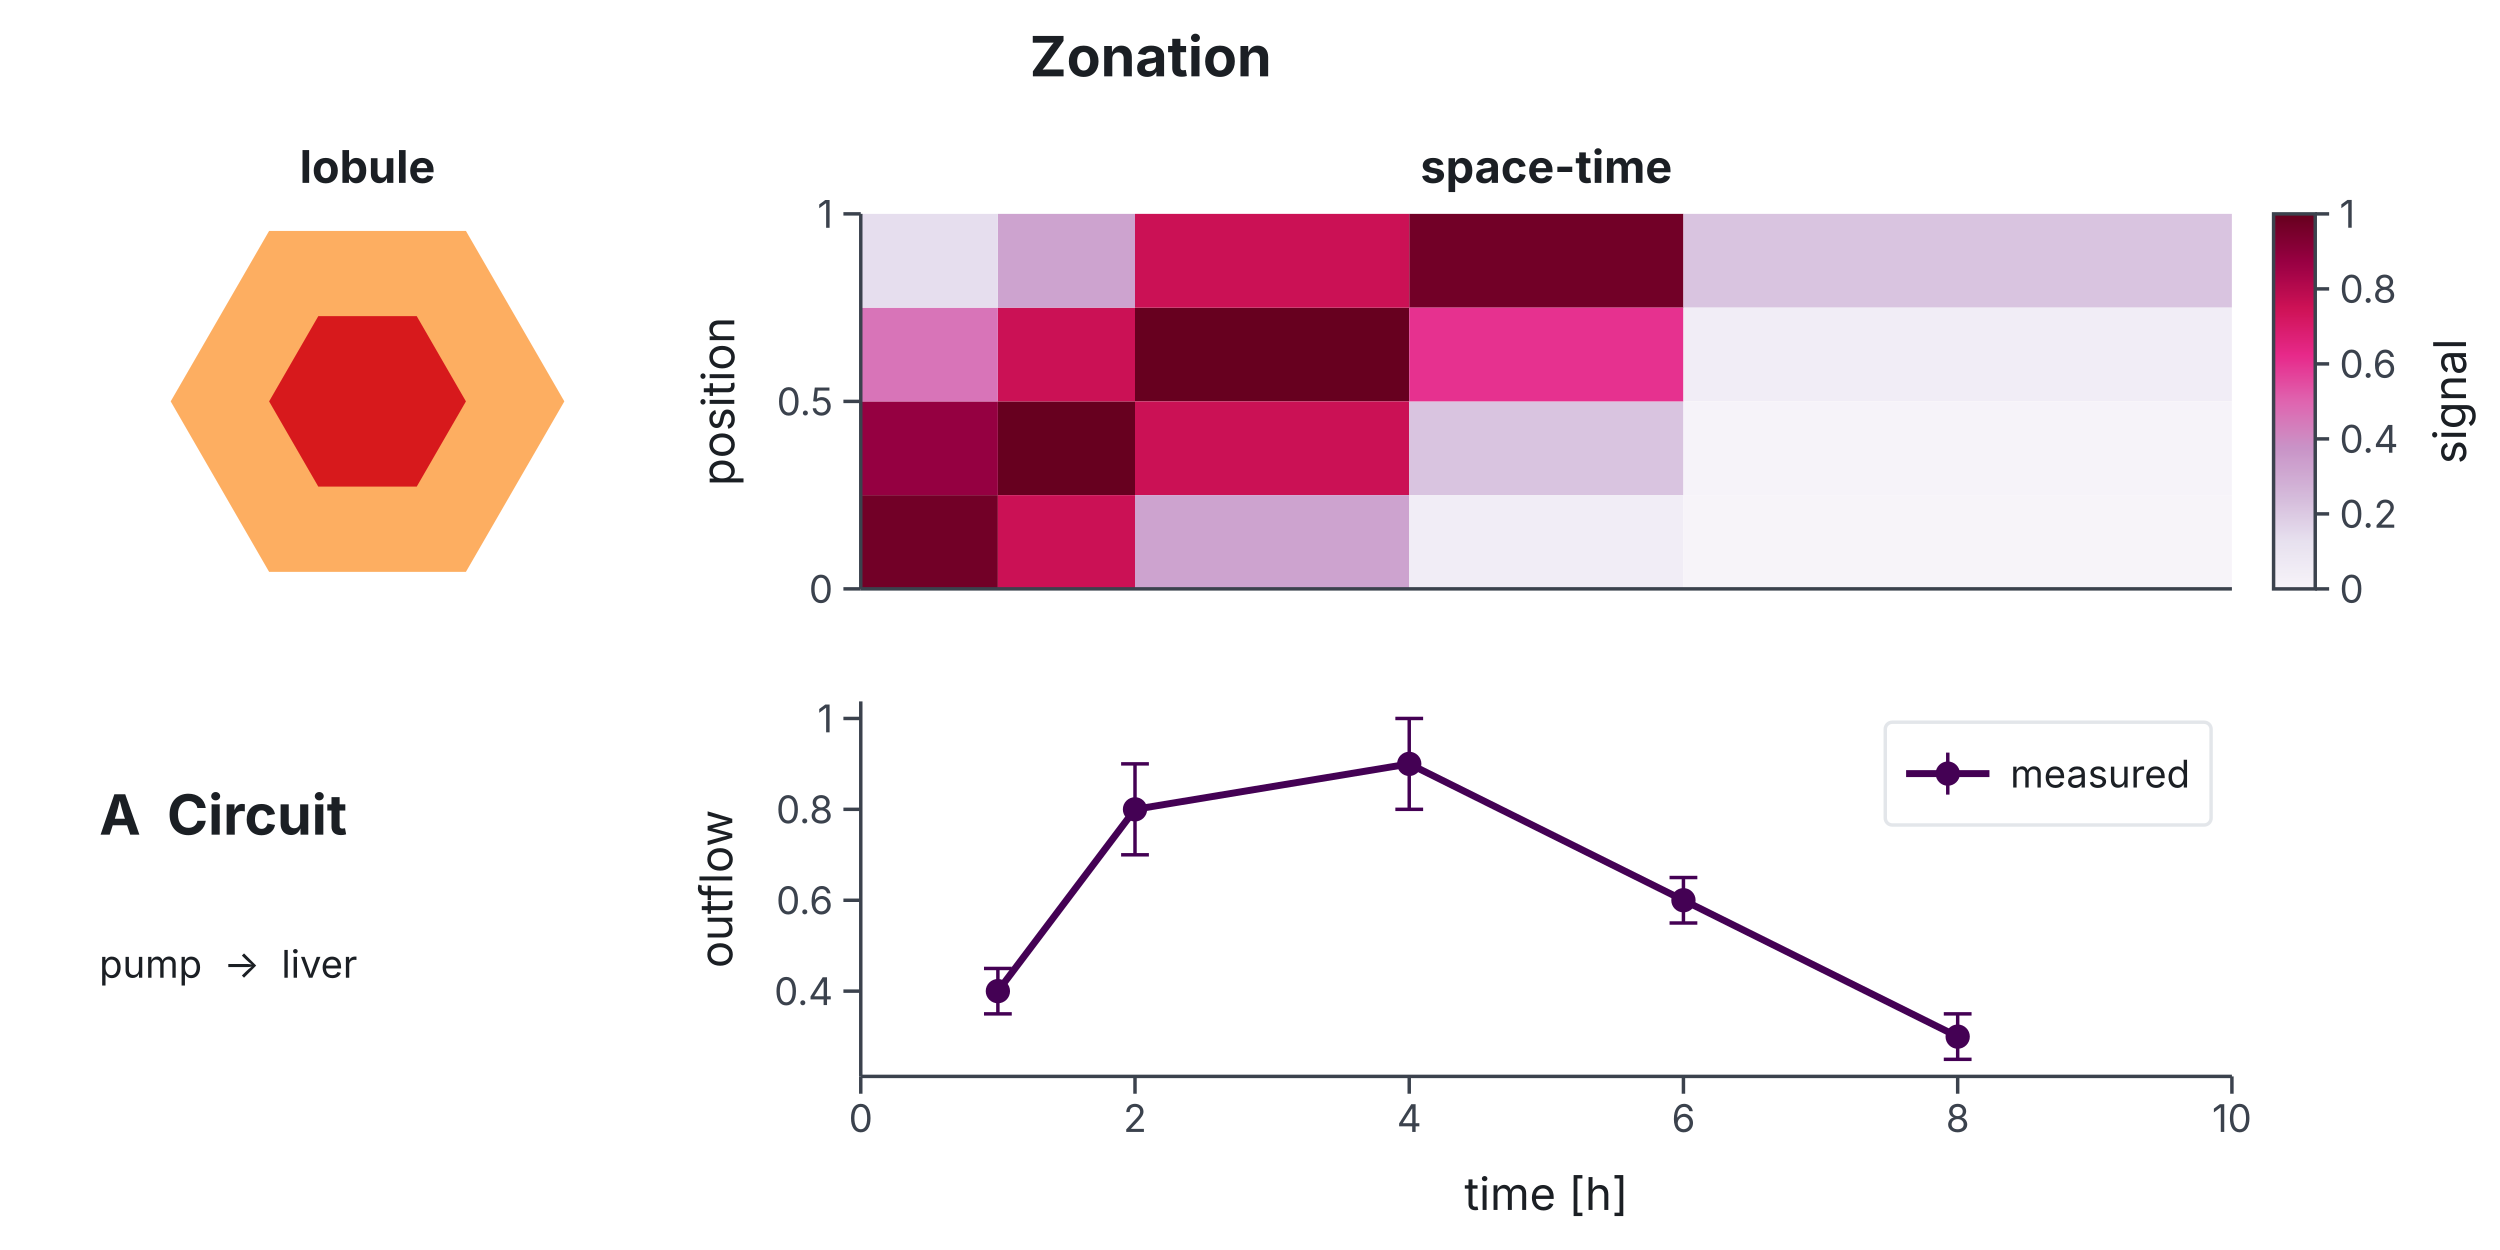
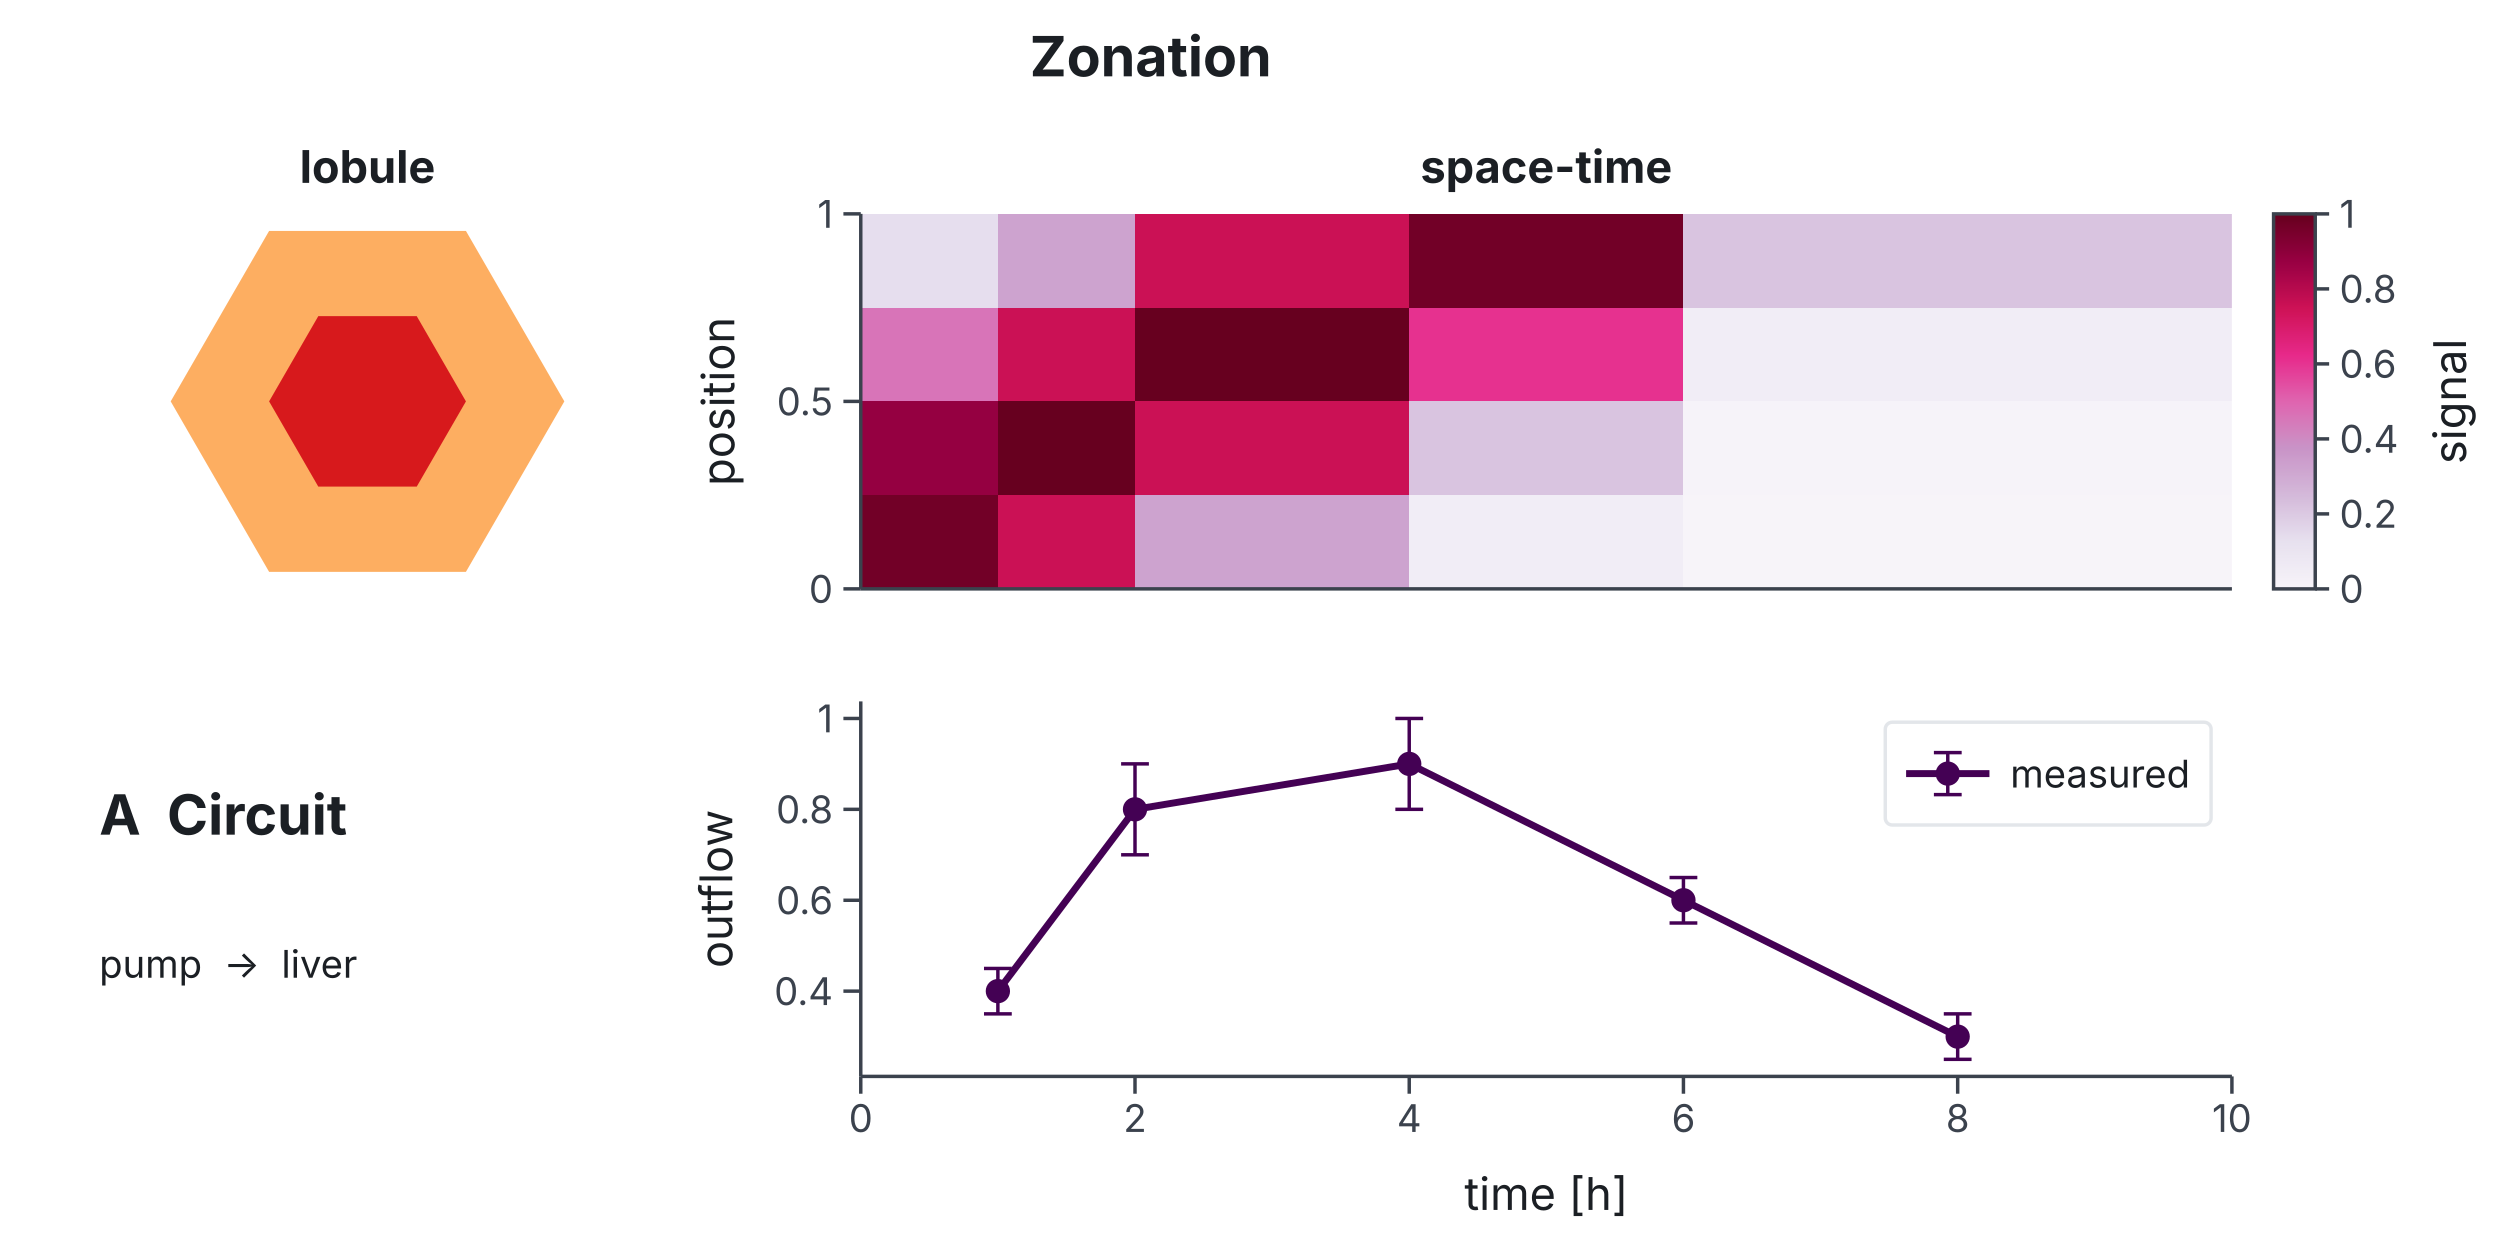
<svg xmlns="http://www.w3.org/2000/svg" width="720" height="360" viewBox="0 0 720 360" class="sbmlsim-figure" role="img" font-family="Inter, -apple-system, BlinkMacSystemFont, 'Segoe UI', Roboto, Helvetica, Arial, sans-serif">
  <defs>
-     <clipPath id="sbmlsim-385b349590f8-p0-clip-0">
+     <clipPath id="sbmlsim-c6ad27b0faa0-p0-clip-0">
      <rect x="12" y="21.6" width="171.69" height="108" />
    </clipPath>
-     <clipPath id="sbmlsim-385b349590f8-p1-clip-0">
+     <clipPath id="sbmlsim-c6ad27b0faa0-p1-clip-0">
      <rect x="48.21" y="21.6" width="394.88" height="108" />
    </clipPath>
-     <linearGradient id="sbmlsim-385b349590f8-p1-colorbar" x1="0" y1="1" x2="0" y2="0">
+     <linearGradient id="sbmlsim-c6ad27b0faa0-p1-colorbar" x1="0" y1="1" x2="0" y2="0">
      <stop offset="0" stop-color="#f7f4f9" />
      <stop offset="0.016" stop-color="#f5f2f8" />
      <stop offset="0.031" stop-color="#f3eff6" />
      <stop offset="0.047" stop-color="#f1edf5" />
      <stop offset="0.062" stop-color="#efeaf4" />
      <stop offset="0.078" stop-color="#ede8f3" />
      <stop offset="0.094" stop-color="#ebe6f1" />
      <stop offset="0.109" stop-color="#e9e3f0" />
      <stop offset="0.125" stop-color="#e7e1ef" />
      <stop offset="0.141" stop-color="#e5dcec" />
      <stop offset="0.156" stop-color="#e2d7ea" />
      <stop offset="0.172" stop-color="#e0d2e7" />
      <stop offset="0.188" stop-color="#ddcde4" />
      <stop offset="0.203" stop-color="#dbc8e2" />
      <stop offset="0.219" stop-color="#d9c3df" />
      <stop offset="0.234" stop-color="#d6bedc" />
      <stop offset="0.25" stop-color="#d4b9da" />
      <stop offset="0.266" stop-color="#d3b4d7" />
      <stop offset="0.281" stop-color="#d1afd5" />
      <stop offset="0.297" stop-color="#d0abd3" />
      <stop offset="0.312" stop-color="#cea6d0" />
      <stop offset="0.328" stop-color="#cda1ce" />
      <stop offset="0.344" stop-color="#cc9dcc" />
      <stop offset="0.359" stop-color="#ca98c9" />
      <stop offset="0.375" stop-color="#c993c7" />
      <stop offset="0.391" stop-color="#cc8ec4" />
      <stop offset="0.406" stop-color="#cf88c1" />
      <stop offset="0.422" stop-color="#d282be" />
      <stop offset="0.438" stop-color="#d47cbb" />
      <stop offset="0.453" stop-color="#d776b8" />
      <stop offset="0.469" stop-color="#da70b5" />
      <stop offset="0.484" stop-color="#dd6ab3" />
      <stop offset="0.5" stop-color="#df64af" />
      <stop offset="0.516" stop-color="#e05dab" />
      <stop offset="0.531" stop-color="#e155a6" />
      <stop offset="0.547" stop-color="#e24da1" />
      <stop offset="0.562" stop-color="#e3469c" />
      <stop offset="0.578" stop-color="#e43e98" />
      <stop offset="0.594" stop-color="#e53793" />
      <stop offset="0.609" stop-color="#e62f8e" />
      <stop offset="0.625" stop-color="#e72989" />
      <stop offset="0.641" stop-color="#e32682" />
      <stop offset="0.656" stop-color="#e0237c" />
      <stop offset="0.672" stop-color="#dd2075" />
      <stop offset="0.688" stop-color="#da1d6f" />
      <stop offset="0.703" stop-color="#d71a68" />
      <stop offset="0.719" stop-color="#d41762" />
      <stop offset="0.734" stop-color="#d1145b" />
      <stop offset="0.75" stop-color="#cd1256" />
      <stop offset="0.766" stop-color="#c60f53" />
      <stop offset="0.781" stop-color="#bf0d51" />
      <stop offset="0.797" stop-color="#b80b4e" />
      <stop offset="0.812" stop-color="#b2094c" />
      <stop offset="0.828" stop-color="#ab064a" />
      <stop offset="0.844" stop-color="#a40447" />
      <stop offset="0.859" stop-color="#9d0245" />
      <stop offset="0.875" stop-color="#970042" />
      <stop offset="0.891" stop-color="#91003d" />
      <stop offset="0.906" stop-color="#8a0039" />
      <stop offset="0.922" stop-color="#840034" />
      <stop offset="0.938" stop-color="#7e0030" />
      <stop offset="0.953" stop-color="#78002b" />
      <stop offset="0.969" stop-color="#720027" />
      <stop offset="0.984" stop-color="#6c0022" />
      <stop offset="1" stop-color="#67001f" />
    </linearGradient>
-     <clipPath id="sbmlsim-385b349590f8-p2-clip-0">
+     <clipPath id="sbmlsim-c6ad27b0faa0-p2-clip-0">
      <rect x="12" y="0" width="171.69" height="108" />
    </clipPath>
-     <clipPath id="sbmlsim-385b349590f8-p3-clip-0">
+     <clipPath id="sbmlsim-c6ad27b0faa0-p3-clip-0">
      <rect x="48.21" y="0" width="394.88" height="108" />
    </clipPath>
  </defs>
  <g class="charton-background">
    <rect x="0" y="0" width="720" height="360" fill="#ffffff" />
  </g>
  <g class="sbmlsim-figure-title">
    <text x="331.39" y="16" font-size="16" font-weight="bold" text-anchor="middle" dominant-baseline="middle" fill="#1b1f24">Zonation</text>
  </g>
-   <svg class="sbmlsim-plot" data-plot="p0" x="8" y="40" width="184" height="153" overflow="visible">
+   <svg class="sbmlsim-plot" data-plot="p0" x="8" y="40" width="184" height="142" overflow="visible">
    <g class="charton-title">
      <text x="97.84" y="7.8" font-size="13" fill="#1b1f24" text-anchor="middle" dominant-baseline="middle" font-weight="bold">lobule</text>
    </g>
-     <g class="charton-plot" clip-path="url(#sbmlsim-385b349590f8-p0-clip-0)">
+     <g class="charton-plot" clip-path="url(#sbmlsim-c6ad27b0faa0-p0-clip-0)">
      <g class="sbmlsim-element sbmlsim-polygon" data-element="e0" data-legend="e0">
        <g class="charton-mark charton-mark-polygon">
          <path d="M154.53 75.6L126.19 26.51L69.5 26.51L41.16 75.6L69.5 124.69L126.19 124.69Z" fill="#fdae61" />
        </g>
      </g>
      <g class="sbmlsim-element sbmlsim-polygon" data-element="e1" data-legend="e1">
        <g class="charton-mark charton-mark-polygon">
          <path d="M126.19 75.6L112.02 51.05L83.67 51.05L69.5 75.6L83.67 100.15L112.02 100.15Z" fill="#d7191c" />
        </g>
      </g>
    </g>
    <g class="charton-axis charton-axis-x" data-axis="x" />
    <g class="charton-axis charton-axis-y" data-axis="y" />
  </svg>
-   <svg class="sbmlsim-plot" data-plot="p1" x="199.69" y="40" width="513" height="153" overflow="visible">
+   <svg class="sbmlsim-plot" data-plot="p1" x="199.69" y="40" width="513" height="142" overflow="visible">
    <g class="charton-title">
      <text x="245.65" y="7.8" font-size="13" fill="#1b1f24" text-anchor="middle" dominant-baseline="middle" font-weight="bold">space-time</text>
    </g>
-     <g class="charton-plot" clip-path="url(#sbmlsim-385b349590f8-p1-clip-0)">
-       <g class="sbmlsim-element sbmlsim-heatmap" data-element="e2">
+     <g class="charton-plot" clip-path="url(#sbmlsim-c6ad27b0faa0-p1-clip-0)">
+       <g class="sbmlsim-element sbmlsim-heatmap" data-element="e2" shape-rendering="crispEdges">
        <g class="charton-mark charton-mark-polygon">
          <path d="M87.7 102.6L127.19 102.6L127.19 75.6L87.7 75.6Z" fill="#67001f" />
          <path d="M127.19 75.6L206.17 75.6L206.17 48.6L127.19 48.6Z" fill="#67001f" />
        </g>
        <g class="charton-mark charton-mark-polygon">
          <path d="M48.21 129.6L87.7 129.6L87.7 102.6L48.21 102.6Z" fill="#720027" />
          <path d="M206.17 48.6L285.14 48.6L285.14 21.6L206.17 21.6Z" fill="#720027" />
        </g>
        <g class="charton-mark charton-mark-polygon">
          <path d="M48.21 102.6L87.7 102.6L87.7 75.6L48.21 75.6Z" fill="#950041" />
        </g>
        <g class="charton-mark charton-mark-polygon">
          <path d="M87.7 129.6L127.19 129.6L127.19 102.6L87.7 102.6Z" fill="#cb1155" />
          <path d="M127.19 102.6L206.17 102.6L206.17 75.6L127.19 75.6Z" fill="#cb1155" />
          <path d="M87.7 75.6L127.19 75.6L127.19 48.6L87.7 48.6Z" fill="#cb1155" />
          <path d="M127.19 48.6L206.17 48.6L206.17 21.6L127.19 21.6Z" fill="#cb1155" />
        </g>
        <g class="charton-mark charton-mark-polygon">
          <path d="M127.19 129.6L206.17 129.6L206.17 102.6L127.19 102.6Z" fill="#cda3cf" />
          <path d="M87.7 48.6L127.19 48.6L127.19 21.6L87.7 21.6Z" fill="#cda3cf" />
        </g>
        <g class="charton-mark charton-mark-polygon">
          <path d="M48.21 75.6L87.7 75.6L87.7 48.6L48.21 48.6Z" fill="#d874b8" />
        </g>
        <g class="charton-mark charton-mark-polygon">
          <path d="M206.17 102.6L285.14 102.6L285.14 75.6L206.17 75.6Z" fill="#d9c4e0" />
          <path d="M285.14 48.6L443.1 48.6L443.1 21.6L285.14 21.6Z" fill="#d9c4e0" />
        </g>
        <g class="charton-mark charton-mark-polygon">
          <path d="M206.17 75.6L285.14 75.6L285.14 48.6L206.17 48.6Z" fill="#e6318f" />
        </g>
        <g class="charton-mark charton-mark-polygon">
          <path d="M48.21 48.6L87.7 48.6L87.7 21.6L48.21 21.6Z" fill="#e6deee" />
        </g>
        <g class="charton-mark charton-mark-polygon">
          <path d="M206.17 129.6L285.14 129.6L285.14 102.6L206.17 102.6Z" fill="#f1edf6" />
          <path d="M285.14 75.6L443.1 75.6L443.1 48.6L285.14 48.6Z" fill="#f1edf6" />
        </g>
        <g class="charton-mark charton-mark-polygon">
          <path d="M285.14 102.6L443.1 102.6L443.1 75.6L285.14 75.6Z" fill="#f6f3f9" />
        </g>
        <g class="charton-mark charton-mark-polygon">
          <path d="M285.14 129.6L443.1 129.6L443.1 102.6L285.14 102.6Z" fill="#f7f4f9" />
        </g>
      </g>
    </g>
    <g class="charton-axis charton-axis-x" data-axis="x">
      <g class="charton-axis-line">
        <path d="M48.21 129.6L443.1 129.6" fill="none" stroke="#3b424d" stroke-width="1" stroke-linejoin="round" />
      </g>
    </g>
    <g class="charton-axis charton-axis-y" data-axis="y">
      <g class="charton-axis-line">
        <path d="M48.21 21.6L48.21 129.6" fill="none" stroke="#3b424d" stroke-width="1" stroke-linejoin="round" />
      </g>
      <g class="charton-tick">
        <path d="M48.21 129.6L43.21 129.6" fill="none" stroke="#3b424d" stroke-width="1" stroke-linejoin="round" />
        <path d="M48.21 75.6L43.21 75.6" fill="none" stroke="#3b424d" stroke-width="1" stroke-linejoin="round" />
        <path d="M48.21 21.6L43.21 21.6" fill="none" stroke="#3b424d" stroke-width="1" stroke-linejoin="round" />
      </g>
      <g class="charton-tick-label">
        <text x="40.21" y="129.6" font-size="11" fill="#3b424d" text-anchor="end" dominant-baseline="central">0</text>
        <text x="40.21" y="75.6" font-size="11" fill="#3b424d" text-anchor="end" dominant-baseline="central">0.5</text>
        <text x="40.21" y="21.6" font-size="11" fill="#3b424d" text-anchor="end" dominant-baseline="central">1</text>
      </g>
      <g class="charton-axis-title">
        <text x="7.08" y="75.6" font-size="13" fill="#1b1f24" text-anchor="middle" dominant-baseline="middle" transform="rotate(-90 7.08 75.6)">position</text>
      </g>
    </g>
    <g class="sbmlsim-colorbar">
-       <rect x="455.1" y="21.6" width="12" height="108" fill="url(#sbmlsim-385b349590f8-p1-colorbar)" />
+       <rect x="455.1" y="21.6" width="12" height="108" fill="url(#sbmlsim-c6ad27b0faa0-p1-colorbar)" />
      <rect x="455.1" y="21.6" width="12" height="108" fill="none" stroke="#3b424d" stroke-width="1" />
      <g class="sbmlsim-colorbar-ticks" stroke="#3b424d" stroke-width="1">
        <line x1="467.1" y1="129.6" x2="471.1" y2="129.6" />
        <line x1="467.1" y1="108" x2="471.1" y2="108" />
        <line x1="467.1" y1="86.4" x2="471.1" y2="86.4" />
        <line x1="467.1" y1="64.8" x2="471.1" y2="64.8" />
        <line x1="467.1" y1="43.2" x2="471.1" y2="43.2" />
        <line x1="467.1" y1="21.6" x2="471.1" y2="21.6" />
      </g>
      <g class="sbmlsim-colorbar-tick-labels" fill="#3b424d" font-size="11">
        <text x="474.1" y="129.6" dominant-baseline="middle">0</text>
        <text x="474.1" y="108" dominant-baseline="middle">0.2</text>
        <text x="474.1" y="86.4" dominant-baseline="middle">0.4</text>
        <text x="474.1" y="64.8" dominant-baseline="middle">0.6</text>
        <text x="474.1" y="43.2" dominant-baseline="middle">0.8</text>
        <text x="474.1" y="21.6" dominant-baseline="middle">1</text>
      </g>
      <g class="sbmlsim-colorbar-label">
        <text x="505.81" y="75.6" font-size="13" fill="#1b1f24" text-anchor="middle" dominant-baseline="middle" transform="rotate(-90 505.81 75.6)">signal</text>
      </g>
    </g>
  </svg>
  <svg class="sbmlsim-plot" data-plot="p2" x="8" y="202" width="184" height="150" overflow="visible">
-     <g class="charton-plot" clip-path="url(#sbmlsim-385b349590f8-p2-clip-0)">
+     <g class="charton-plot" clip-path="url(#sbmlsim-c6ad27b0faa0-p2-clip-0)">
      <g class="sbmlsim-element sbmlsim-text" data-element="e3">
        <g class="charton-mark charton-mark-text">
          <text x="20.58" y="32.4" font-size="16" fill="#1b1f24" dominant-baseline="middle" font-weight="bold">A  Circuit</text>
        </g>
      </g>
      <g class="sbmlsim-element sbmlsim-text" data-element="e4">
        <g class="charton-mark charton-mark-text">
          <text x="20.58" y="75.6" font-size="11" fill="#1b1f24" dominant-baseline="middle">pump  -&gt;  liver</text>
        </g>
      </g>
    </g>
    <g class="charton-axis charton-axis-x" data-axis="x" />
    <g class="charton-axis charton-axis-y" data-axis="y" />
  </svg>
  <svg class="sbmlsim-plot" data-plot="p3" x="199.69" y="202" width="513" height="150" overflow="visible">
-     <g class="charton-plot" clip-path="url(#sbmlsim-385b349590f8-p3-clip-0)">
+     <g class="charton-plot" clip-path="url(#sbmlsim-c6ad27b0faa0-p3-clip-0)">
      <g class="sbmlsim-element sbmlsim-curve" data-element="e5" data-legend="e5">
        <g class="charton-mark charton-mark-path">
          <path d="M87.7 83.45L127.19 31.09L206.17 18L285.14 57.27L364.12 96.55" fill="none" stroke="#440154" stroke-width="2" stroke-linejoin="round" />
        </g>
        <g class="charton-mark charton-mark-path">
          <path d="M87.7 90L87.7 76.91M83.7 90L91.7 90M83.7 76.91L91.7 76.91M127.19 44.18L127.19 18M123.19 44.18L131.19 44.18M123.19 18L131.19 18M206.17 31.09L206.17 4.91M202.17 31.09L210.17 31.09M202.17 4.91L210.17 4.91M285.14 63.82L285.14 50.73M281.14 63.82L289.14 63.82M281.14 50.73L289.14 50.73M364.12 103.09L364.12 90M360.12 103.09L368.12 103.09M360.12 90L368.12 90" fill="none" stroke="#440154" stroke-width="1" stroke-linejoin="round" />
        </g>
        <g class="charton-mark charton-mark-point">
          <circle cx="87.7" cy="83.45" r="3" fill="#440154" stroke="#440154" stroke-width="1" />
          <circle cx="127.19" cy="31.09" r="3" fill="#440154" stroke="#440154" stroke-width="1" />
          <circle cx="206.17" cy="18" r="3" fill="#440154" stroke="#440154" stroke-width="1" />
          <circle cx="285.14" cy="57.27" r="3" fill="#440154" stroke="#440154" stroke-width="1" />
          <circle cx="364.12" cy="96.55" r="3" fill="#440154" stroke="#440154" stroke-width="1" />
        </g>
      </g>
    </g>
    <g class="charton-axis charton-axis-x" data-axis="x">
      <g class="charton-axis-line">
        <path d="M48.21 108L443.1 108" fill="none" stroke="#3b424d" stroke-width="1" stroke-linejoin="round" />
      </g>
      <g class="charton-tick">
        <path d="M48.21 108L48.21 113" fill="none" stroke="#3b424d" stroke-width="1" stroke-linejoin="round" />
        <path d="M127.19 108L127.19 113" fill="none" stroke="#3b424d" stroke-width="1" stroke-linejoin="round" />
        <path d="M206.17 108L206.17 113" fill="none" stroke="#3b424d" stroke-width="1" stroke-linejoin="round" />
        <path d="M285.14 108L285.14 113" fill="none" stroke="#3b424d" stroke-width="1" stroke-linejoin="round" />
        <path d="M364.12 108L364.12 113" fill="none" stroke="#3b424d" stroke-width="1" stroke-linejoin="round" />
        <path d="M443.1 108L443.1 113" fill="none" stroke="#3b424d" stroke-width="1" stroke-linejoin="round" />
      </g>
      <g class="charton-tick-label">
        <text x="48.21" y="116" font-size="11" fill="#3b424d" text-anchor="middle" dominant-baseline="hanging">0</text>
        <text x="127.19" y="116" font-size="11" fill="#3b424d" text-anchor="middle" dominant-baseline="hanging">2</text>
        <text x="206.17" y="116" font-size="11" fill="#3b424d" text-anchor="middle" dominant-baseline="hanging">4</text>
        <text x="285.14" y="116" font-size="11" fill="#3b424d" text-anchor="middle" dominant-baseline="hanging">6</text>
        <text x="364.12" y="116" font-size="11" fill="#3b424d" text-anchor="middle" dominant-baseline="hanging">8</text>
        <text x="443.1" y="116" font-size="11" fill="#3b424d" text-anchor="middle" dominant-baseline="hanging">10</text>
      </g>
      <g class="charton-axis-title">
        <text x="245.65" y="137" font-size="13" fill="#1b1f24" text-anchor="middle" dominant-baseline="hanging">time [h]</text>
      </g>
    </g>
    <g class="charton-axis charton-axis-y" data-axis="y">
      <g class="charton-axis-line">
        <path d="M48.21 0L48.21 108" fill="none" stroke="#3b424d" stroke-width="1" stroke-linejoin="round" />
      </g>
      <g class="charton-tick">
        <path d="M48.21 83.45L43.21 83.45" fill="none" stroke="#3b424d" stroke-width="1" stroke-linejoin="round" />
        <path d="M48.21 57.27L43.21 57.27" fill="none" stroke="#3b424d" stroke-width="1" stroke-linejoin="round" />
        <path d="M48.21 31.09L43.21 31.09" fill="none" stroke="#3b424d" stroke-width="1" stroke-linejoin="round" />
        <path d="M48.21 4.91L43.21 4.91" fill="none" stroke="#3b424d" stroke-width="1" stroke-linejoin="round" />
      </g>
      <g class="charton-tick-label">
        <text x="40.21" y="83.45" font-size="11" fill="#3b424d" text-anchor="end" dominant-baseline="central">0.4</text>
        <text x="40.21" y="57.27" font-size="11" fill="#3b424d" text-anchor="end" dominant-baseline="central">0.6</text>
        <text x="40.21" y="31.09" font-size="11" fill="#3b424d" text-anchor="end" dominant-baseline="central">0.8</text>
        <text x="40.21" y="4.91" font-size="11" fill="#3b424d" text-anchor="end" dominant-baseline="central">1</text>
      </g>
      <g class="charton-axis-title">
        <text x="6.5" y="54" font-size="13" fill="#1b1f24" text-anchor="middle" dominant-baseline="middle" transform="rotate(-90 6.5 54)">outflow</text>
      </g>
    </g>
  </svg>
  <g class="sbmlsim-legend" data-plot="p3">
    <rect class="sbmlsim-legend-frame" x="542.96" y="208" width="93.83" height="29.6" rx="2" fill="#ffffff" fill-opacity="0.85" stroke="#e3e6ea" stroke-width="1" />
    <g class="sbmlsim-legend-entry" data-legend="e5">
      <g class="sbmlsim-legend-swatch" transform="translate(548.96 222.8)">
        <path d="M0 0L24 0" fill="none" stroke="#440154" stroke-width="2" />
        <path d="M12 -6.05L12 6.05" fill="none" stroke="#440154" stroke-width="1" />
+         <path d="M8 -6.05L16 -6.05" fill="none" stroke="#440154" stroke-width="1" />
+         <path d="M8 6.05L16 6.05" fill="none" stroke="#440154" stroke-width="1" />
        <circle cx="12" cy="0" r="3" fill="#440154" stroke="#440154" stroke-width="1" />
      </g>
      <text class="sbmlsim-legend-label" x="578.96" y="222.8" font-size="11" fill="#1b1f24" dominant-baseline="central">measured</text>
    </g>
  </g>
</svg>
